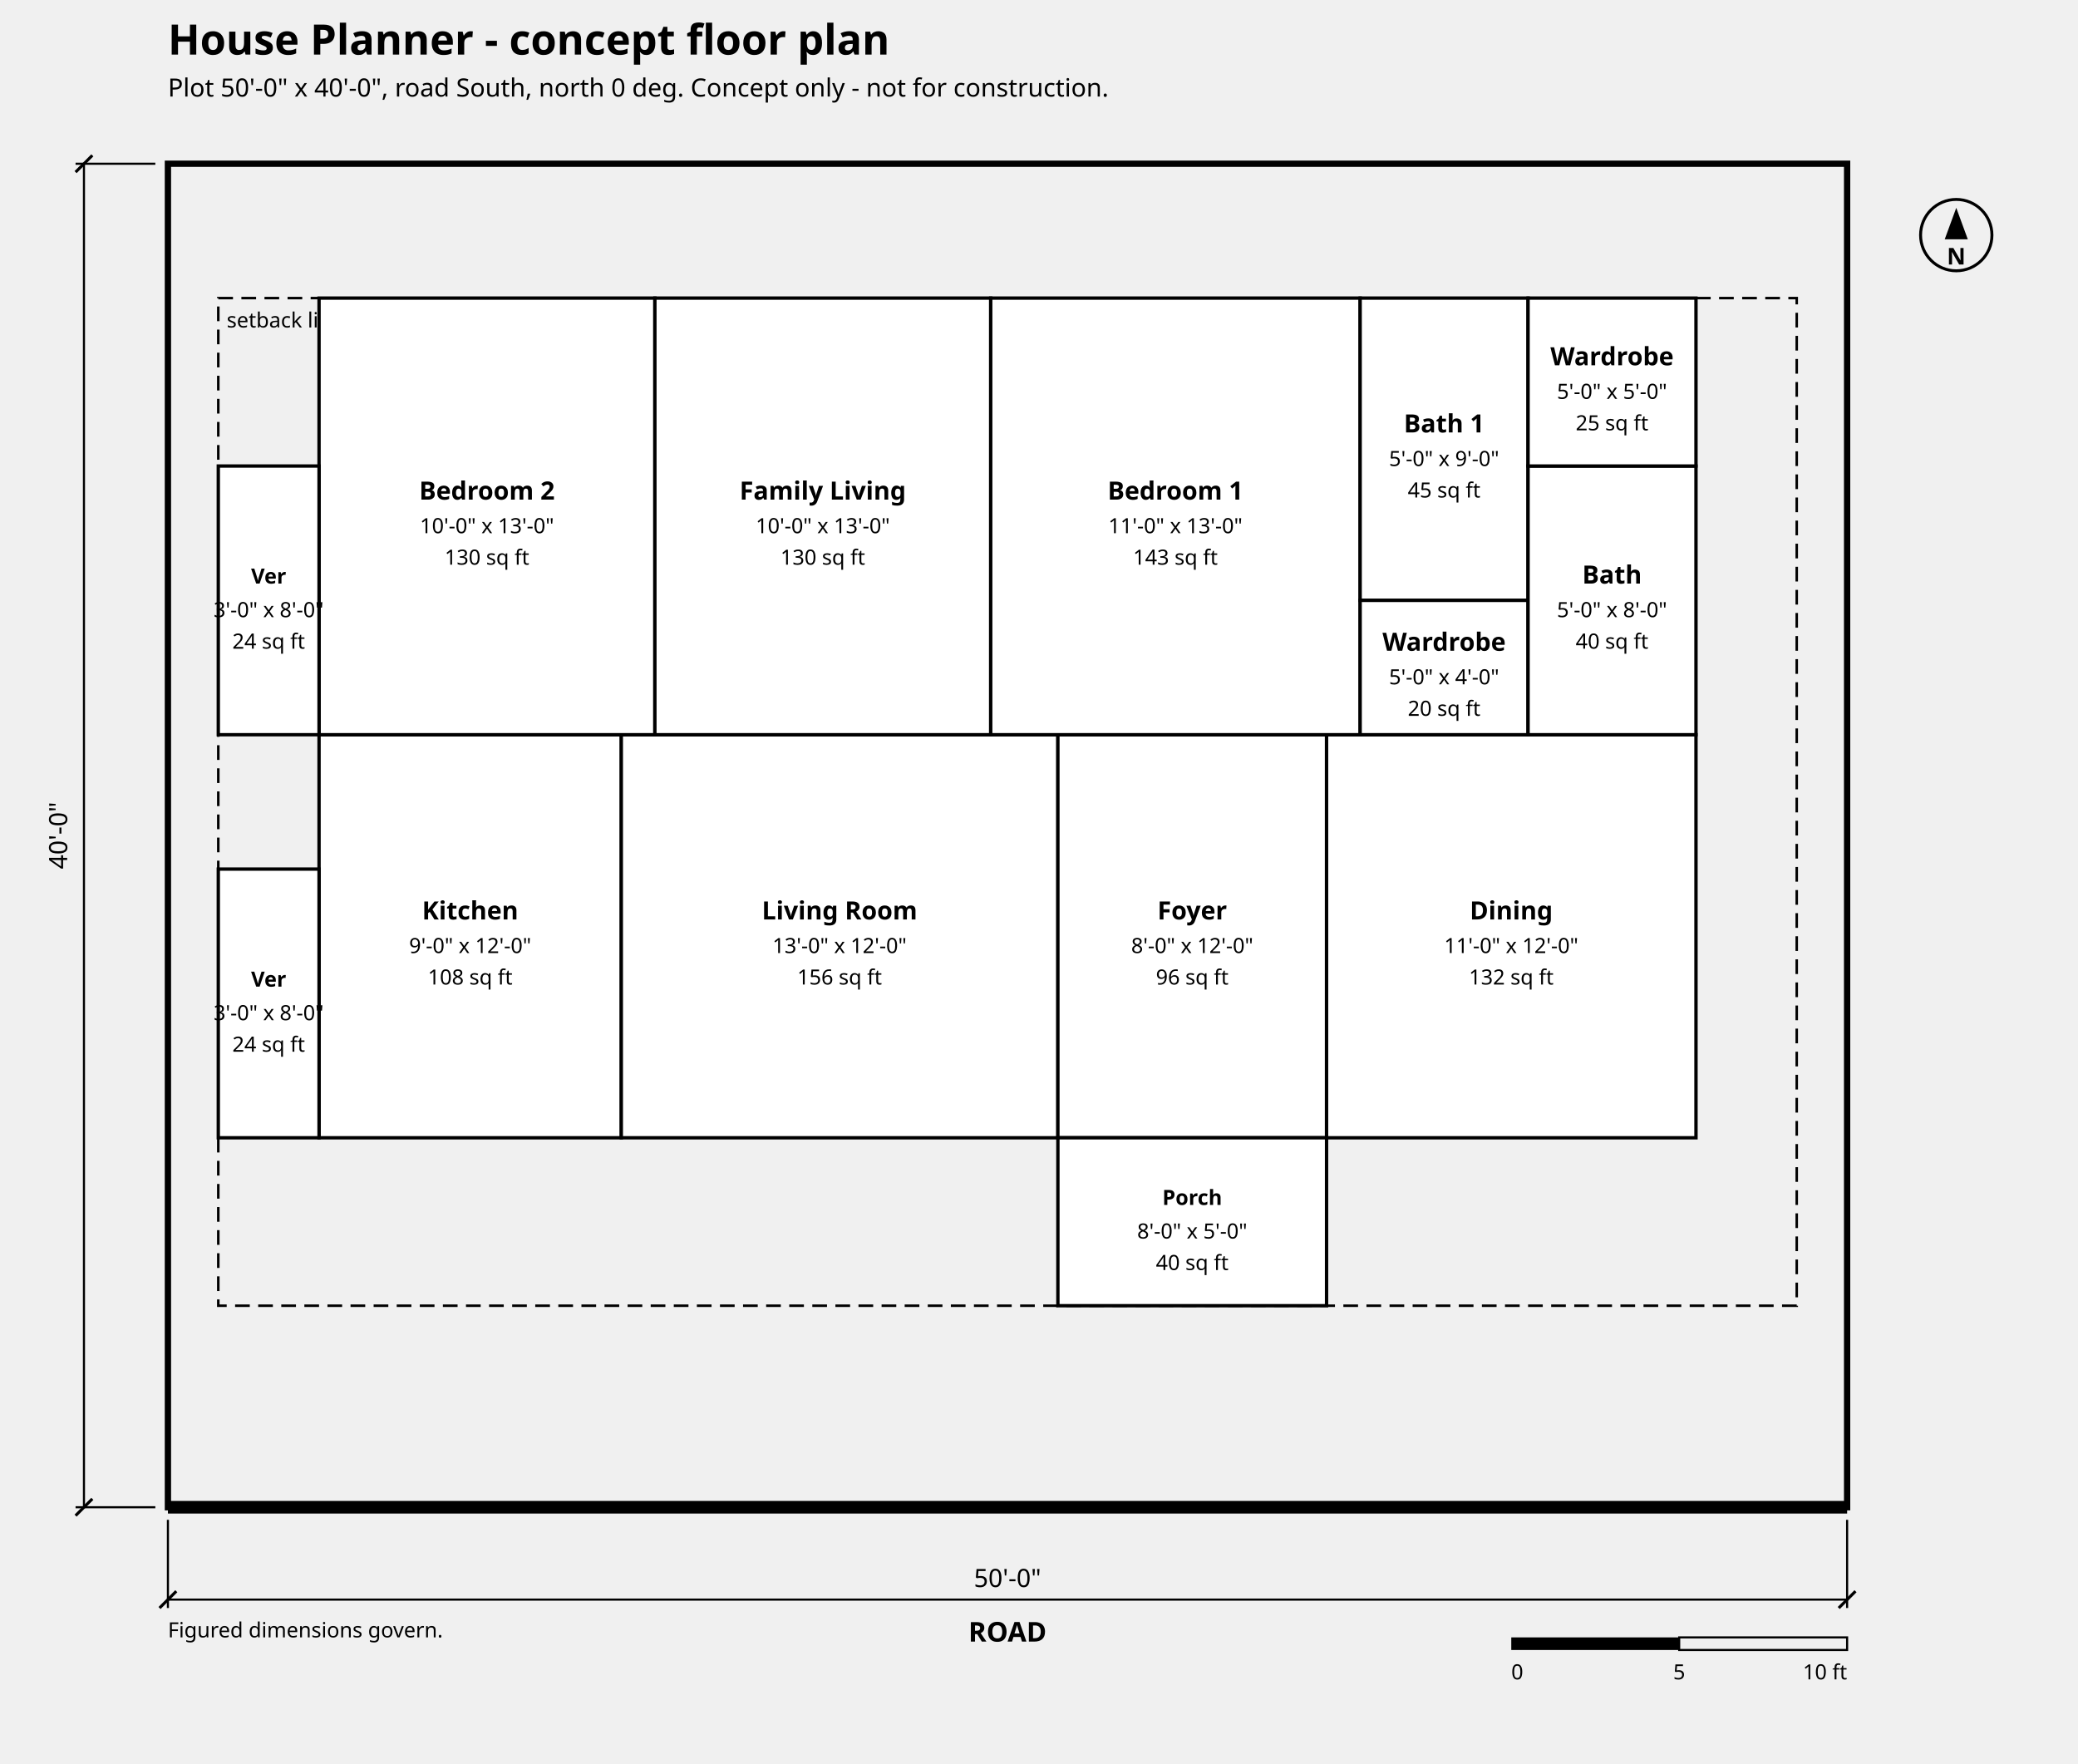
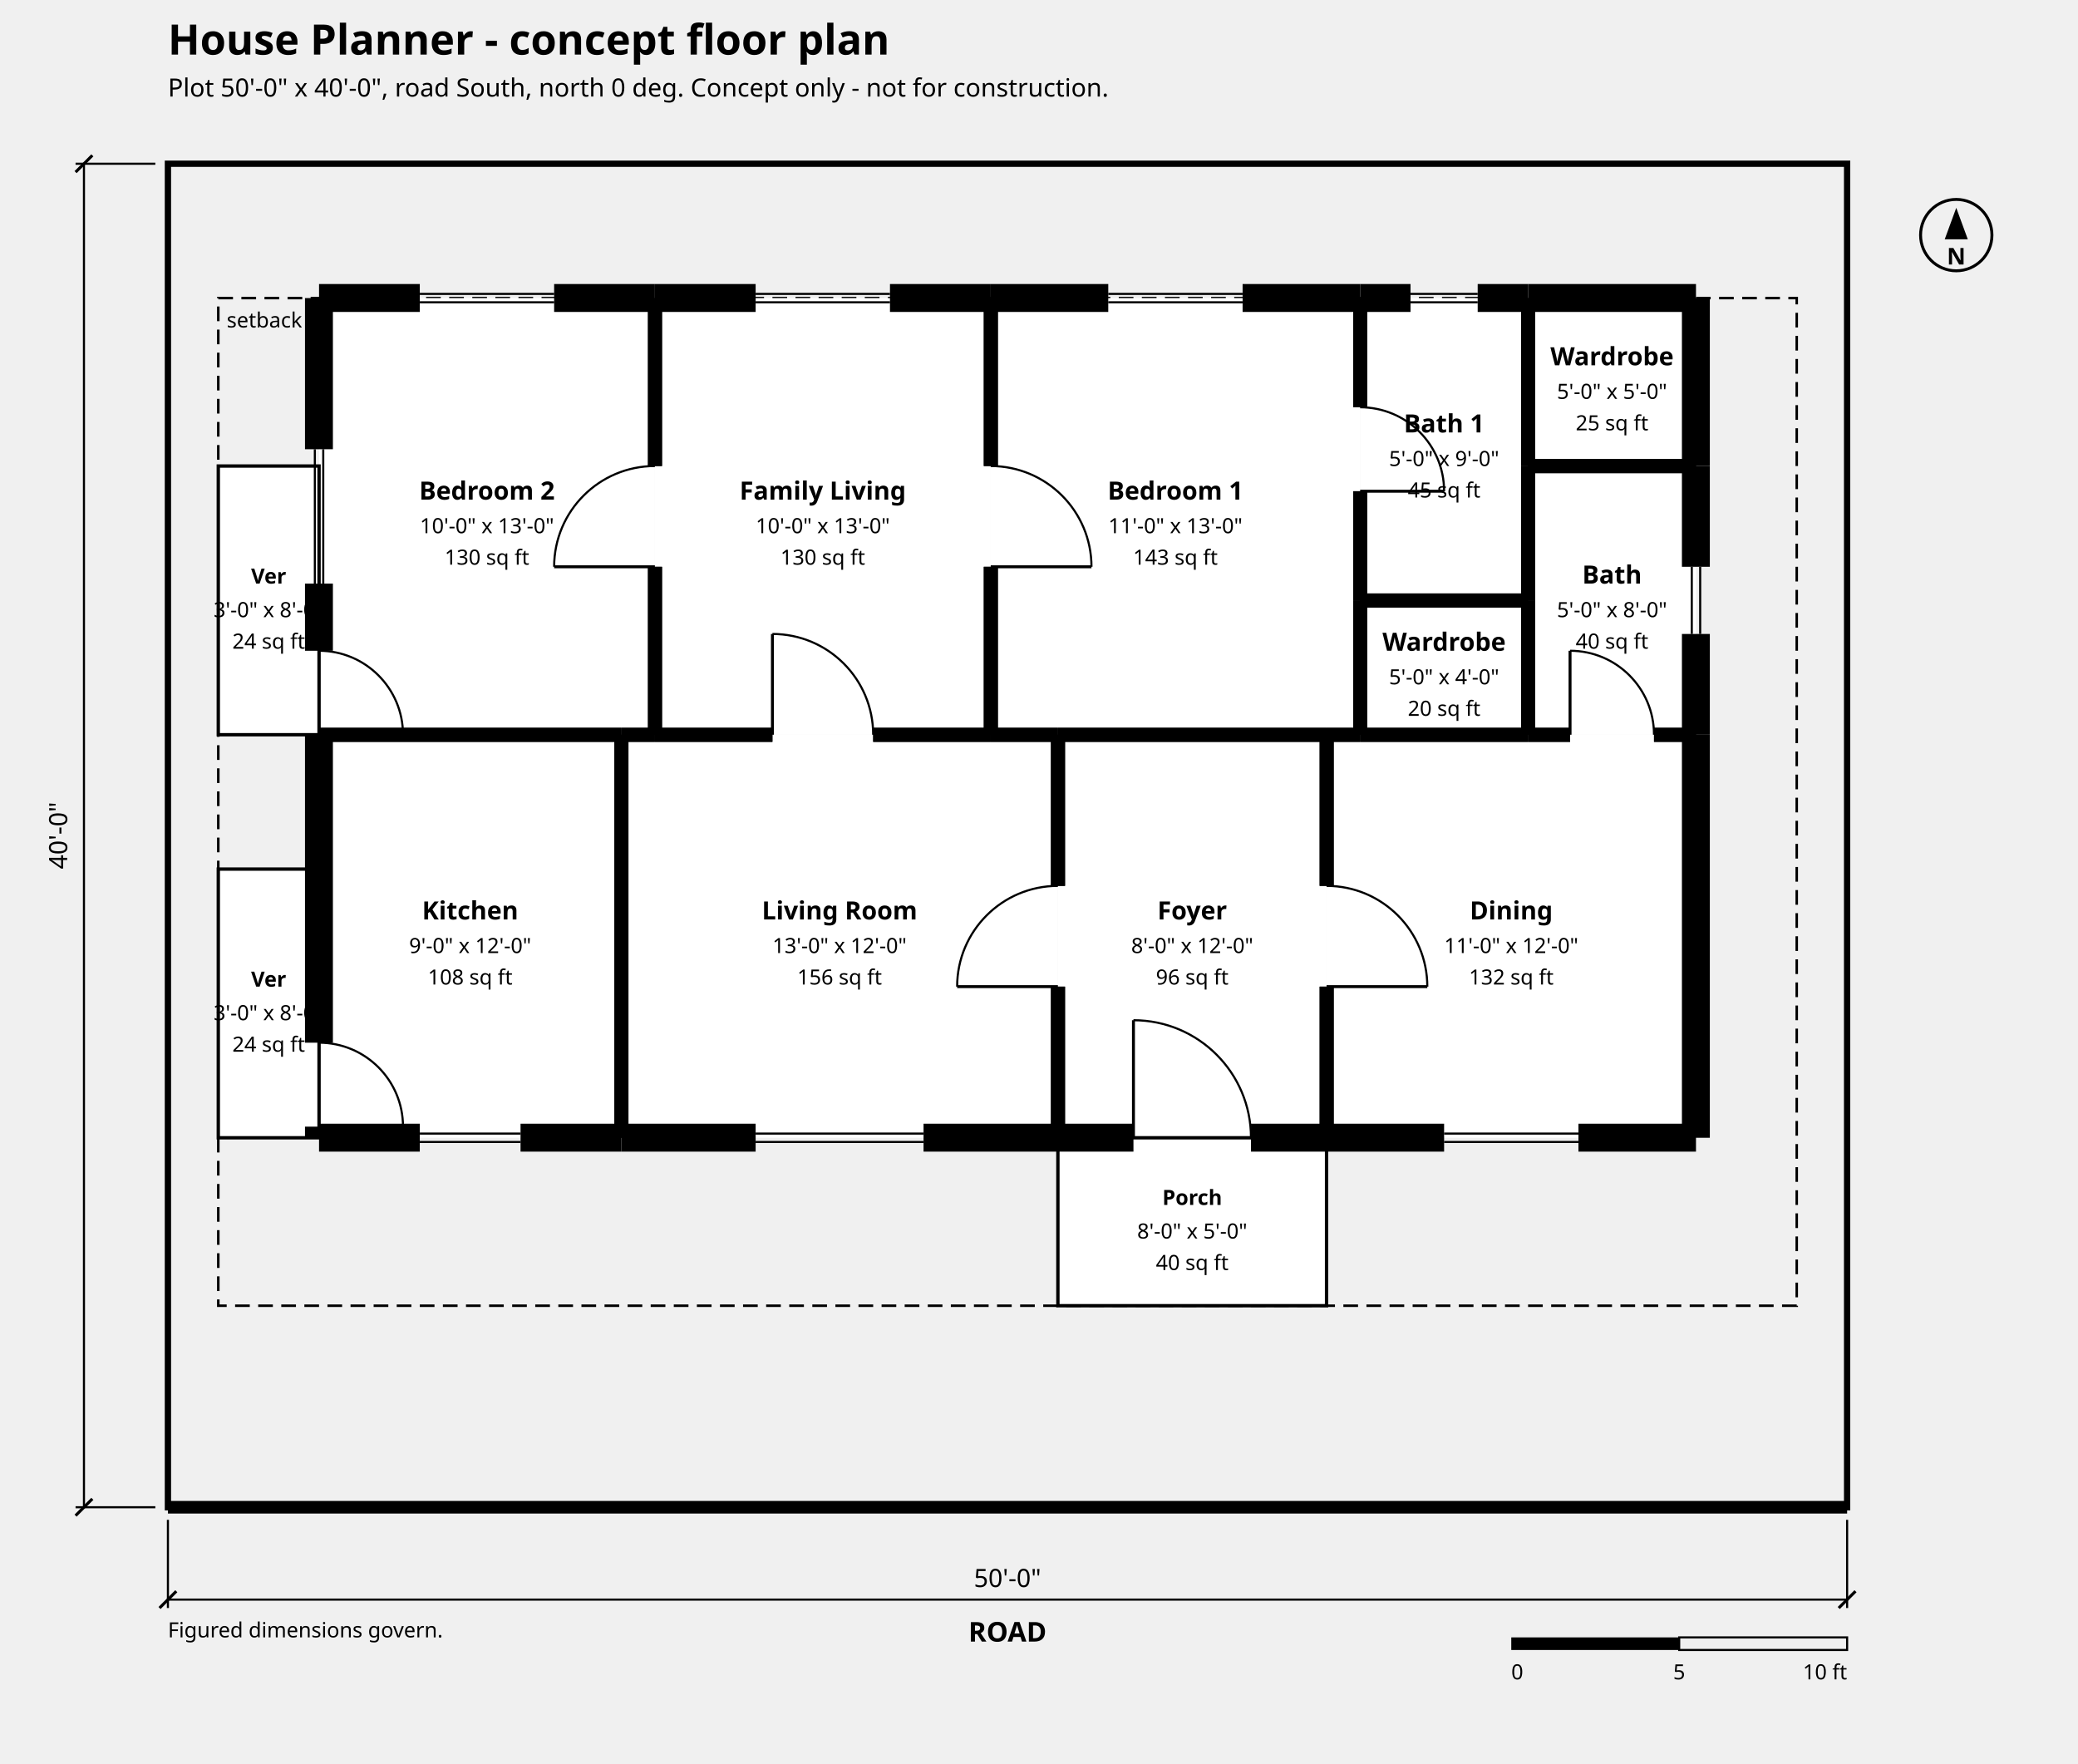
<svg xmlns="http://www.w3.org/2000/svg" viewBox="0 0 990 840" style="width:100%;height:auto;max-width:960px;background:#fff" font-family="sans-serif">
  <text x="80" y="26" font-size="20" font-weight="bold">House Planner - concept floor plan</text>
  <text x="80" y="46" font-size="12">Plot 50'-0" x 40'-0", road South, north 0 deg. Concept only - not for construction.</text>
  <rect x="80.0" y="78.0" width="800.0" height="640.0" fill="none" stroke="#000" stroke-width="3" />
  <rect x="104.0" y="142.0" width="752.0" height="480.0" fill="none" stroke="#000" stroke-width="1.2" stroke-dasharray="7 4" />
  <text x="108.0" y="156.0" font-size="10">setback line</text>
  <line x1="80.0" y1="718.0" x2="880.0" y2="718.0" stroke="#000" stroke-width="6" />
  <text x="480.0" y="782.0" font-size="13" font-weight="bold" text-anchor="middle">ROAD</text>
  <g>
-     <rect x="152.0" y="350.0" width="144.0" height="192.0" fill="#fff" stroke="#000" stroke-width="1.6" />
+     <rect x="152.0" y="350.0" width="144.0" height="192.0" fill="#fff" stroke="none" />
    <text x="224.0" y="438.0" font-size="12" font-weight="bold" text-anchor="middle">Kitchen</text>
    <text x="224.0" y="454.0" font-size="10" text-anchor="middle">9'-0" x 12'-0"</text>
    <text x="224.0" y="469.0" font-size="10" text-anchor="middle">108 sq ft</text>
  </g>
  <g>
-     <rect x="296.0" y="350.0" width="208.0" height="192.0" fill="#fff" stroke="#000" stroke-width="1.6" />
+     <rect x="296.0" y="350.0" width="208.0" height="192.0" fill="#fff" stroke="none" />
    <text x="400.0" y="438.0" font-size="12" font-weight="bold" text-anchor="middle">Living Room</text>
    <text x="400.0" y="454.0" font-size="10" text-anchor="middle">13'-0" x 12'-0"</text>
    <text x="400.0" y="469.0" font-size="10" text-anchor="middle">156 sq ft</text>
  </g>
  <g>
-     <rect x="504.0" y="350.0" width="128.0" height="192.0" fill="#fff" stroke="#000" stroke-width="1.6" />
+     <rect x="504.0" y="350.0" width="128.0" height="192.0" fill="#fff" stroke="none" />
    <text x="568.0" y="438.0" font-size="12" font-weight="bold" text-anchor="middle">Foyer</text>
    <text x="568.0" y="454.0" font-size="10" text-anchor="middle">8'-0" x 12'-0"</text>
    <text x="568.0" y="469.0" font-size="10" text-anchor="middle">96 sq ft</text>
  </g>
  <g>
-     <rect x="632.0" y="350.0" width="176.0" height="192.0" fill="#fff" stroke="#000" stroke-width="1.6" />
+     <rect x="632.0" y="350.0" width="176.0" height="192.0" fill="#fff" stroke="none" />
    <text x="720.0" y="438.0" font-size="12" font-weight="bold" text-anchor="middle">Dining</text>
    <text x="720.0" y="454.0" font-size="10" text-anchor="middle">11'-0" x 12'-0"</text>
    <text x="720.0" y="469.0" font-size="10" text-anchor="middle">132 sq ft</text>
  </g>
  <g>
-     <rect x="152.0" y="142.0" width="160.0" height="208.0" fill="#fff" stroke="#000" stroke-width="1.6" />
+     <rect x="152.0" y="142.0" width="160.0" height="208.0" fill="#fff" stroke="none" />
    <text x="232.0" y="238.0" font-size="12" font-weight="bold" text-anchor="middle">Bedroom 2</text>
    <text x="232.0" y="254.0" font-size="10" text-anchor="middle">10'-0" x 13'-0"</text>
    <text x="232.0" y="269.0" font-size="10" text-anchor="middle">130 sq ft</text>
  </g>
  <g>
-     <rect x="312.0" y="142.0" width="160.0" height="208.0" fill="#fff" stroke="#000" stroke-width="1.6" />
+     <rect x="312.0" y="142.0" width="160.0" height="208.0" fill="#fff" stroke="none" />
    <text x="392.0" y="238.0" font-size="12" font-weight="bold" text-anchor="middle">Family Living</text>
    <text x="392.0" y="254.0" font-size="10" text-anchor="middle">10'-0" x 13'-0"</text>
    <text x="392.0" y="269.0" font-size="10" text-anchor="middle">130 sq ft</text>
  </g>
  <g>
-     <rect x="472.0" y="142.0" width="176.0" height="208.0" fill="#fff" stroke="#000" stroke-width="1.6" />
+     <rect x="472.0" y="142.0" width="176.0" height="208.0" fill="#fff" stroke="none" />
    <text x="560.0" y="238.0" font-size="12" font-weight="bold" text-anchor="middle">Bedroom 1</text>
    <text x="560.0" y="254.0" font-size="10" text-anchor="middle">11'-0" x 13'-0"</text>
    <text x="560.0" y="269.0" font-size="10" text-anchor="middle">143 sq ft</text>
  </g>
  <g>
-     <rect x="648.0" y="142.0" width="80.0" height="144.0" fill="#fff" stroke="#000" stroke-width="1.6" />
+     <rect x="648.0" y="142.0" width="80.0" height="144.0" fill="#fff" stroke="none" />
    <text x="688.0" y="206.0" font-size="12" font-weight="bold" text-anchor="middle">Bath 1</text>
    <text x="688.0" y="222.0" font-size="10" text-anchor="middle">5'-0" x 9'-0"</text>
    <text x="688.0" y="237.0" font-size="10" text-anchor="middle">45 sq ft</text>
  </g>
  <g>
-     <rect x="648.0" y="286.0" width="80.0" height="64.0" fill="#fff" stroke="#000" stroke-width="1.6" />
+     <rect x="648.0" y="286.0" width="80.0" height="64.0" fill="#fff" stroke="none" />
    <text x="688.0" y="310.0" font-size="12" font-weight="bold" text-anchor="middle">Wardrobe</text>
    <text x="688.0" y="326.0" font-size="10" text-anchor="middle">5'-0" x 4'-0"</text>
    <text x="688.0" y="341.0" font-size="10" text-anchor="middle">20 sq ft</text>
  </g>
  <g>
-     <rect x="728.0" y="222.0" width="80.0" height="128.0" fill="#fff" stroke="#000" stroke-width="1.6" />
+     <rect x="728.0" y="222.0" width="80.0" height="128.0" fill="#fff" stroke="none" />
    <text x="768.0" y="278.0" font-size="12" font-weight="bold" text-anchor="middle">Bath</text>
    <text x="768.0" y="294.0" font-size="10" text-anchor="middle">5'-0" x 8'-0"</text>
    <text x="768.0" y="309.0" font-size="10" text-anchor="middle">40 sq ft</text>
  </g>
  <g>
-     <rect x="728.0" y="142.0" width="80.0" height="80.0" fill="#fff" stroke="#000" stroke-width="1.6" />
+     <rect x="728.0" y="142.0" width="80.0" height="80.0" fill="#fff" stroke="none" />
    <text x="768.0" y="174.0" font-size="12" font-weight="bold" text-anchor="middle">Wardrobe</text>
    <text x="768.0" y="190.0" font-size="10" text-anchor="middle">5'-0" x 5'-0"</text>
    <text x="768.0" y="205.0" font-size="10" text-anchor="middle">25 sq ft</text>
  </g>
  <g>
    <rect x="504.0" y="542.0" width="128.0" height="80.0" fill="#fff" stroke="#000" stroke-width="1.6" />
    <text x="568.0" y="574.0" font-size="10" font-weight="bold" text-anchor="middle">Porch</text>
    <text x="568.0" y="590.0" font-size="10" text-anchor="middle">8'-0" x 5'-0"</text>
    <text x="568.0" y="605.0" font-size="10" text-anchor="middle">40 sq ft</text>
  </g>
  <g>
    <rect x="104.0" y="222.0" width="48.0" height="128.0" fill="#fff" stroke="#000" stroke-width="1.6" />
    <text x="128.0" y="278.0" font-size="10" font-weight="bold" text-anchor="middle">Ver</text>
    <text x="128.0" y="294.0" font-size="10" text-anchor="middle">3'-0" x 8'-0"</text>
    <text x="128.0" y="309.0" font-size="10" text-anchor="middle">24 sq ft</text>
  </g>
  <g>
    <rect x="104.0" y="414.0" width="48.0" height="128.0" fill="#fff" stroke="#000" stroke-width="1.6" />
    <text x="128.0" y="470.0" font-size="10" font-weight="bold" text-anchor="middle">Ver</text>
    <text x="128.0" y="486.0" font-size="10" text-anchor="middle">3'-0" x 8'-0"</text>
    <text x="128.0" y="501.0" font-size="10" text-anchor="middle">24 sq ft</text>
  </g>
+   <rect x="152.0" y="346.7" width="144.0" height="6.7" fill="#000" stroke="none" />
+   <rect x="152.0" y="535.3" width="48.0" height="13.3" fill="#000" stroke="none" />
+   <rect x="248.0" y="535.3" width="48.0" height="13.3" fill="#000" stroke="none" />
+   <rect x="292.7" y="350.0" width="6.7" height="192.0" fill="#000" stroke="none" />
+   <rect x="145.3" y="536.7" width="13.3" height="5.3" fill="#000" stroke="none" />
+   <rect x="145.3" y="350.0" width="13.3" height="146.7" fill="#000" stroke="none" />
+   <rect x="296.0" y="346.7" width="16.0" height="6.7" fill="#000" stroke="none" />
+   <rect x="312.0" y="346.7" width="56.0" height="6.7" fill="#000" stroke="none" />
+   <rect x="416.0" y="346.7" width="56.0" height="6.7" fill="#000" stroke="none" />
+   <rect x="472.0" y="346.7" width="32.0" height="6.7" fill="#000" stroke="none" />
+   <rect x="296.0" y="535.3" width="64.0" height="13.3" fill="#000" stroke="none" />
+   <rect x="440.0" y="535.3" width="64.0" height="13.3" fill="#000" stroke="none" />
+   <rect x="500.7" y="470.0" width="6.7" height="72.0" fill="#000" stroke="none" />
+   <rect x="500.7" y="350.0" width="6.7" height="72.0" fill="#000" stroke="none" />
+   <rect x="292.7" y="350.0" width="6.7" height="192.0" fill="#000" stroke="none" />
+   <rect x="504.0" y="346.7" width="128.0" height="6.7" fill="#000" stroke="none" />
+   <rect x="504.0" y="535.3" width="36.0" height="13.3" fill="#000" stroke="none" />
+   <rect x="596.0" y="535.3" width="36.0" height="13.3" fill="#000" stroke="none" />
+   <rect x="628.7" y="470.0" width="6.7" height="72.0" fill="#000" stroke="none" />
+   <rect x="628.7" y="350.0" width="6.7" height="72.0" fill="#000" stroke="none" />
+   <rect x="500.7" y="470.0" width="6.7" height="72.0" fill="#000" stroke="none" />
+   <rect x="500.7" y="350.0" width="6.7" height="72.0" fill="#000" stroke="none" />
+   <rect x="632.0" y="346.7" width="16.0" height="6.7" fill="#000" stroke="none" />
+   <rect x="648.0" y="346.7" width="80.0" height="6.7" fill="#000" stroke="none" />
+   <rect x="728.0" y="346.7" width="20.0" height="6.7" fill="#000" stroke="none" />
+   <rect x="788.0" y="346.7" width="20.0" height="6.7" fill="#000" stroke="none" />
+   <rect x="632.0" y="535.3" width="56.0" height="13.3" fill="#000" stroke="none" />
+   <rect x="752.0" y="535.3" width="56.0" height="13.3" fill="#000" stroke="none" />
+   <rect x="801.3" y="350.0" width="13.3" height="192.0" fill="#000" stroke="none" />
+   <rect x="628.7" y="470.0" width="6.7" height="72.0" fill="#000" stroke="none" />
+   <rect x="628.7" y="350.0" width="6.7" height="72.0" fill="#000" stroke="none" />
+   <rect x="152.0" y="135.3" width="48.0" height="13.3" fill="#000" stroke="none" />
+   <rect x="264.0" y="135.3" width="48.0" height="13.3" fill="#000" stroke="none" />
+   <rect x="152.0" y="346.7" width="144.0" height="6.7" fill="#000" stroke="none" />
+   <rect x="296.0" y="346.7" width="16.0" height="6.7" fill="#000" stroke="none" />
+   <rect x="308.7" y="270.0" width="6.7" height="80.0" fill="#000" stroke="none" />
+   <rect x="308.7" y="142.0" width="6.7" height="80.0" fill="#000" stroke="none" />
+   <rect x="145.3" y="278.0" width="13.3" height="32.0" fill="#000" stroke="none" />
+   <rect x="145.3" y="142.0" width="13.3" height="72.0" fill="#000" stroke="none" />
+   <rect x="312.0" y="135.3" width="48.0" height="13.3" fill="#000" stroke="none" />
+   <rect x="424.0" y="135.3" width="48.0" height="13.3" fill="#000" stroke="none" />
+   <rect x="312.0" y="346.7" width="56.0" height="6.7" fill="#000" stroke="none" />
+   <rect x="416.0" y="346.7" width="56.0" height="6.7" fill="#000" stroke="none" />
+   <rect x="468.7" y="270.0" width="6.7" height="80.0" fill="#000" stroke="none" />
+   <rect x="468.7" y="142.0" width="6.7" height="80.0" fill="#000" stroke="none" />
+   <rect x="308.7" y="270.0" width="6.7" height="80.0" fill="#000" stroke="none" />
+   <rect x="308.7" y="142.0" width="6.7" height="80.0" fill="#000" stroke="none" />
+   <rect x="472.0" y="135.3" width="56.0" height="13.3" fill="#000" stroke="none" />
+   <rect x="592.0" y="135.3" width="56.0" height="13.3" fill="#000" stroke="none" />
+   <rect x="472.0" y="346.7" width="32.0" height="6.7" fill="#000" stroke="none" />
+   <rect x="504.0" y="346.7" width="128.0" height="6.7" fill="#000" stroke="none" />
+   <rect x="632.0" y="346.7" width="16.0" height="6.7" fill="#000" stroke="none" />
+   <rect x="644.7" y="234.0" width="6.7" height="52.0" fill="#000" stroke="none" />
+   <rect x="644.7" y="142.0" width="6.7" height="52.0" fill="#000" stroke="none" />
+   <rect x="644.7" y="286.0" width="6.7" height="64.0" fill="#000" stroke="none" />
+   <rect x="468.7" y="270.0" width="6.7" height="80.0" fill="#000" stroke="none" />
+   <rect x="468.7" y="142.0" width="6.7" height="80.0" fill="#000" stroke="none" />
+   <rect x="648.0" y="135.3" width="24.0" height="13.3" fill="#000" stroke="none" />
+   <rect x="704.0" y="135.3" width="24.0" height="13.3" fill="#000" stroke="none" />
+   <rect x="648.0" y="282.7" width="80.0" height="6.7" fill="#000" stroke="none" />
+   <rect x="724.7" y="222.0" width="6.7" height="64.0" fill="#000" stroke="none" />
+   <rect x="724.7" y="142.0" width="6.7" height="80.0" fill="#000" stroke="none" />
+   <rect x="644.7" y="234.0" width="6.7" height="52.0" fill="#000" stroke="none" />
+   <rect x="644.7" y="142.0" width="6.7" height="52.0" fill="#000" stroke="none" />
+   <rect x="648.0" y="282.7" width="80.0" height="6.7" fill="#000" stroke="none" />
+   <rect x="648.0" y="346.7" width="80.0" height="6.7" fill="#000" stroke="none" />
+   <rect x="724.7" y="286.0" width="6.7" height="64.0" fill="#000" stroke="none" />
+   <rect x="644.7" y="286.0" width="6.7" height="64.0" fill="#000" stroke="none" />
+   <rect x="728.0" y="218.7" width="80.0" height="6.7" fill="#000" stroke="none" />
+   <rect x="728.0" y="346.7" width="20.0" height="6.7" fill="#000" stroke="none" />
+   <rect x="788.0" y="346.7" width="20.0" height="6.7" fill="#000" stroke="none" />
+   <rect x="801.3" y="302.0" width="13.3" height="48.0" fill="#000" stroke="none" />
+   <rect x="801.3" y="222.0" width="13.3" height="48.0" fill="#000" stroke="none" />
+   <rect x="724.7" y="222.0" width="6.7" height="64.0" fill="#000" stroke="none" />
+   <rect x="724.7" y="286.0" width="6.7" height="64.0" fill="#000" stroke="none" />
+   <rect x="728.0" y="135.3" width="80.0" height="13.3" fill="#000" stroke="none" />
+   <rect x="728.0" y="218.7" width="80.0" height="6.7" fill="#000" stroke="none" />
+   <rect x="801.3" y="142.0" width="13.3" height="80.0" fill="#000" stroke="none" />
+   <rect x="724.7" y="142.0" width="6.7" height="80.0" fill="#000" stroke="none" />
+   <line x1="540.0" y1="542.0" x2="540.0" y2="486.0" stroke="#000" stroke-width="1.4" />
+   <path d="M 540.0 486.0 A 56.0 56.0 0 0 1 596.0 542.0" fill="none" stroke="#000" stroke-width="1" />
+   <line x1="504.0" y1="470.0" x2="456.0" y2="470.0" stroke="#000" stroke-width="1.4" />
+   <path d="M 456.0 470.0 A 48.0 48.0 0 0 1 504.0 422.0" fill="none" stroke="#000" stroke-width="1" />
+   <line x1="632.0" y1="470.0" x2="680.0" y2="470.0" stroke="#000" stroke-width="1.4" />
+   <path d="M 680.0 470.0 A 48.0 48.0 0 0 0 632.0 422.0" fill="none" stroke="#000" stroke-width="1" />
+   <line x1="368.0" y1="350.0" x2="368.0" y2="302.0" stroke="#000" stroke-width="1.4" />
+   <path d="M 368.0 302.0 A 48.0 48.0 0 0 1 416.0 350.0" fill="none" stroke="#000" stroke-width="1" />
+   <line x1="312.0" y1="270.0" x2="264.0" y2="270.0" stroke="#000" stroke-width="1.4" />
+   <path d="M 264.0 270.0 A 48.0 48.0 0 0 1 312.0 222.0" fill="none" stroke="#000" stroke-width="1" />
+   <line x1="472.0" y1="270.0" x2="520.0" y2="270.0" stroke="#000" stroke-width="1.4" />
+   <path d="M 520.0 270.0 A 48.0 48.0 0 0 0 472.0 222.0" fill="none" stroke="#000" stroke-width="1" />
+   <line x1="152.0" y1="536.7" x2="192.0" y2="536.7" stroke="#000" stroke-width="1.4" />
+   <path d="M 192.0 536.7 A 40.0 40.0 0 0 0 152.0 496.7" fill="none" stroke="#000" stroke-width="1" />
+   <line x1="648.0" y1="234.0" x2="688.0" y2="234.0" stroke="#000" stroke-width="1.4" />
+   <path d="M 688.0 234.0 A 40.0 40.0 0 0 0 648.0 194.0" fill="none" stroke="#000" stroke-width="1" />
+   <line x1="748.0" y1="350.0" x2="748.0" y2="310.0" stroke="#000" stroke-width="1.4" />
+   <path d="M 748.0 310.0 A 40.0 40.0 0 0 1 788.0 350.0" fill="none" stroke="#000" stroke-width="1" />
+   <line x1="152.0" y1="350.0" x2="192.0" y2="350.0" stroke="#000" stroke-width="1.4" />
+   <path d="M 192.0 350.0 A 40.0 40.0 0 0 0 152.0 310.0" fill="none" stroke="#000" stroke-width="1" />
+   <line x1="200.0" y1="144.0" x2="264.0" y2="144.0" stroke="#000" stroke-width="1" />
+   <line x1="200.0" y1="140.0" x2="264.0" y2="140.0" stroke="#000" stroke-width="1" />
+   <line x1="154.0" y1="278.0" x2="154.0" y2="214.0" stroke="#000" stroke-width="1" />
+   <line x1="150.0" y1="278.0" x2="150.0" y2="214.0" stroke="#000" stroke-width="1" />
+   <line x1="528.0" y1="144.0" x2="592.0" y2="144.0" stroke="#000" stroke-width="1" />
+   <line x1="528.0" y1="140.0" x2="592.0" y2="140.0" stroke="#000" stroke-width="1" />
+   <line x1="360.0" y1="544.0" x2="440.0" y2="544.0" stroke="#000" stroke-width="1" />
+   <line x1="360.0" y1="540.0" x2="440.0" y2="540.0" stroke="#000" stroke-width="1" />
+   <line x1="688.0" y1="544.0" x2="752.0" y2="544.0" stroke="#000" stroke-width="1" />
+   <line x1="688.0" y1="540.0" x2="752.0" y2="540.0" stroke="#000" stroke-width="1" />
+   <line x1="360.0" y1="144.0" x2="424.0" y2="144.0" stroke="#000" stroke-width="1" />
+   <line x1="360.0" y1="140.0" x2="424.0" y2="140.0" stroke="#000" stroke-width="1" />
+   <line x1="200.0" y1="544.0" x2="248.0" y2="544.0" stroke="#000" stroke-width="1" />
+   <line x1="200.0" y1="540.0" x2="248.0" y2="540.0" stroke="#000" stroke-width="1" />
+   <line x1="672.0" y1="144.0" x2="704.0" y2="144.0" stroke="#000" stroke-width="1" />
+   <line x1="672.0" y1="140.0" x2="704.0" y2="140.0" stroke="#000" stroke-width="1" />
+   <line x1="810.0" y1="302.0" x2="810.0" y2="270.0" stroke="#000" stroke-width="1" />
+   <line x1="806.0" y1="302.0" x2="806.0" y2="270.0" stroke="#000" stroke-width="1" />
  <line x1="80.0" y1="724.0" x2="80.0" y2="766.0" stroke="#000" stroke-width="1" />
  <line x1="880.0" y1="724.0" x2="880.0" y2="766.0" stroke="#000" stroke-width="1" />
  <line x1="80.0" y1="762.0" x2="880.0" y2="762.0" stroke="#000" stroke-width="1" />
  <line x1="76.0" y1="766.0" x2="84.0" y2="758.0" stroke="#000" stroke-width="1.4" />
  <line x1="876.0" y1="766.0" x2="884.0" y2="758.0" stroke="#000" stroke-width="1.4" />
  <text x="480.0" y="756.0" font-size="12" text-anchor="middle">50'-0"</text>
  <line x1="74.0" y1="718.0" x2="36.0" y2="718.0" stroke="#000" stroke-width="1" />
  <line x1="74.0" y1="78.0" x2="36.0" y2="78.0" stroke="#000" stroke-width="1" />
  <line x1="40.0" y1="718.0" x2="40.0" y2="78.0" stroke="#000" stroke-width="1" />
  <line x1="36.0" y1="722.0" x2="44.0" y2="714.0" stroke="#000" stroke-width="1.4" />
  <line x1="36.0" y1="82.0" x2="44.0" y2="74.0" stroke="#000" stroke-width="1.4" />
  <text x="32.0" y="398.0" font-size="12" text-anchor="middle" transform="rotate(-90 32.0 398.0)">40'-0"</text>
  <g>
    <circle cx="932.0" cy="112.0" r="17" fill="none" stroke="#000" stroke-width="1.4" />
    <polygon points="932.0,99.0 926.5,114.0 937.5,114.0" fill="#000" />
    <text x="932.0" y="126.0" font-size="11" font-weight="bold" text-anchor="middle">N</text>
  </g>
  <g>
    <rect x="720.0" y="780.0" width="80.0" height="6" fill="#000" />
    <rect x="800.0" y="780.0" width="80.0" height="6" fill="none" stroke="#000" stroke-width="1" />
    <text x="720.0" y="800.0" font-size="10">0</text>
    <text x="800.0" y="800.0" font-size="10" text-anchor="middle">5</text>
    <text x="880.0" y="800.0" font-size="10" text-anchor="end">10 ft</text>
  </g>
  <text x="80.0" y="780.0" font-size="10">Figured dimensions govern.</text>
</svg>
